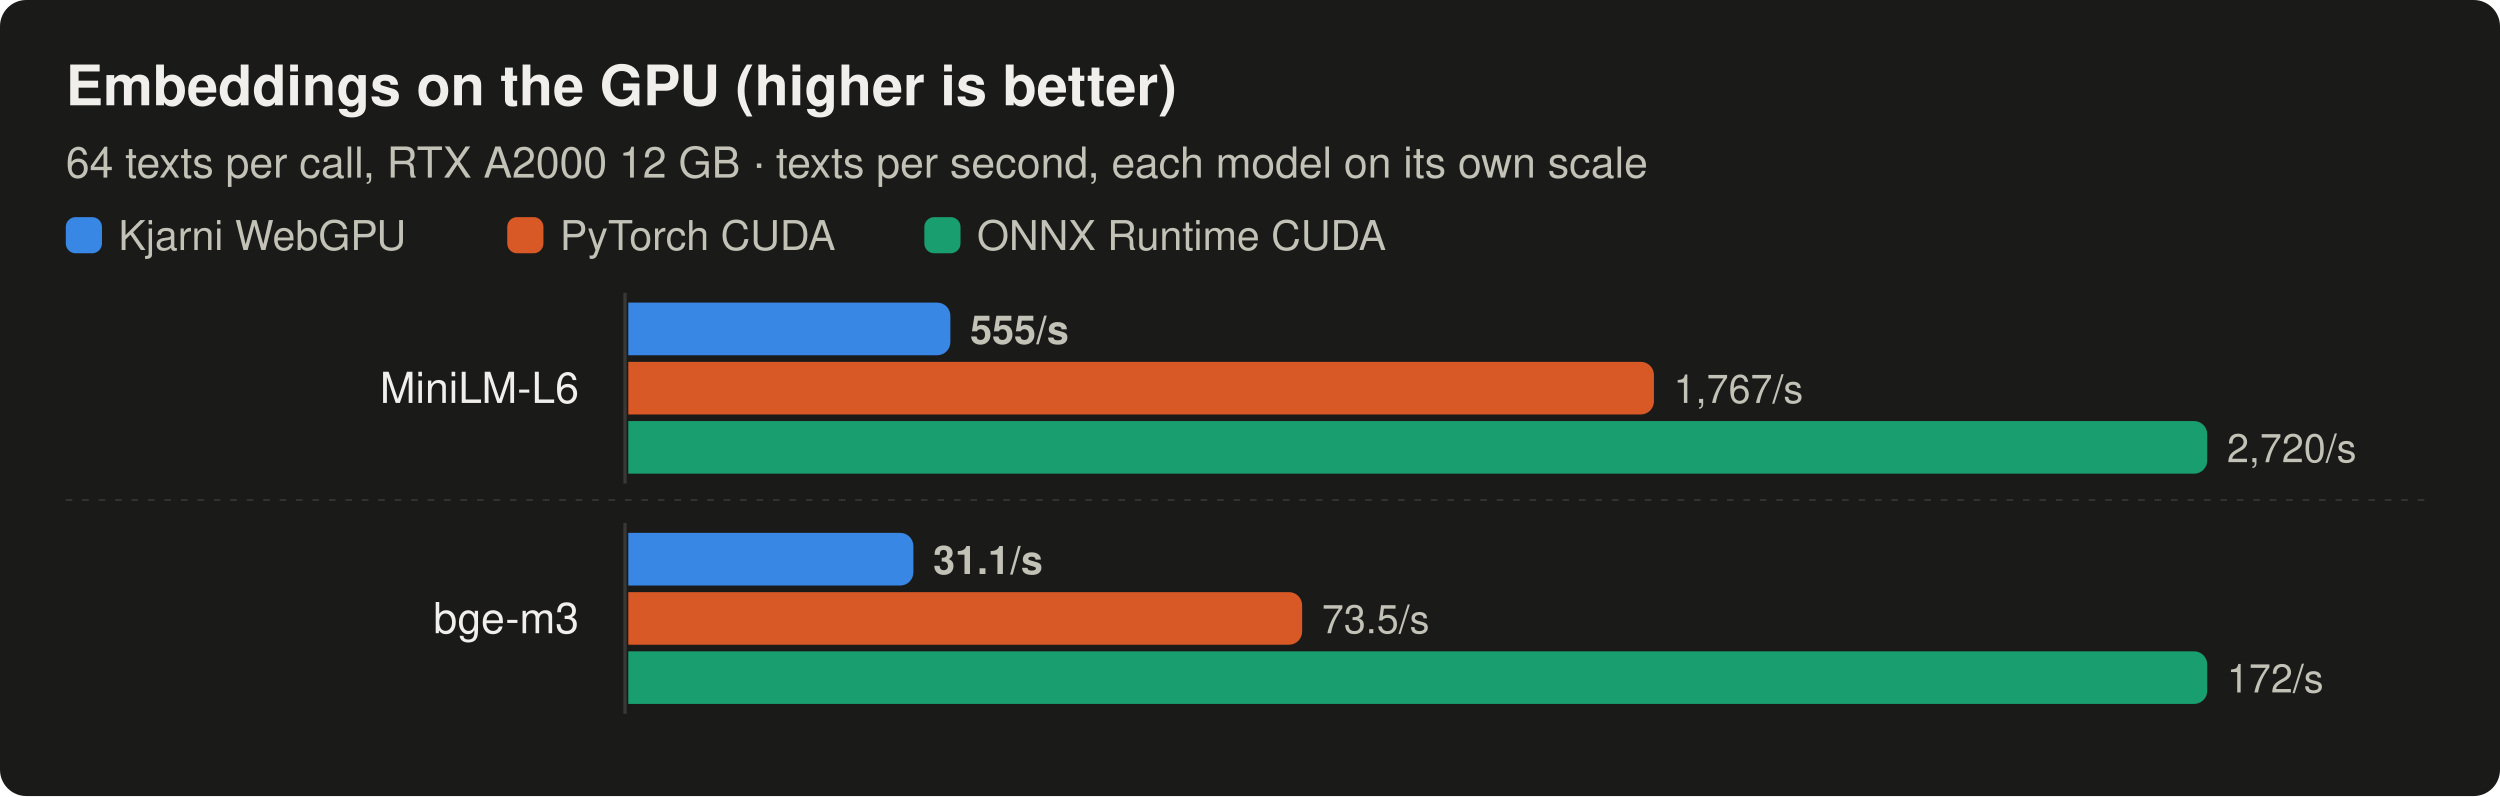
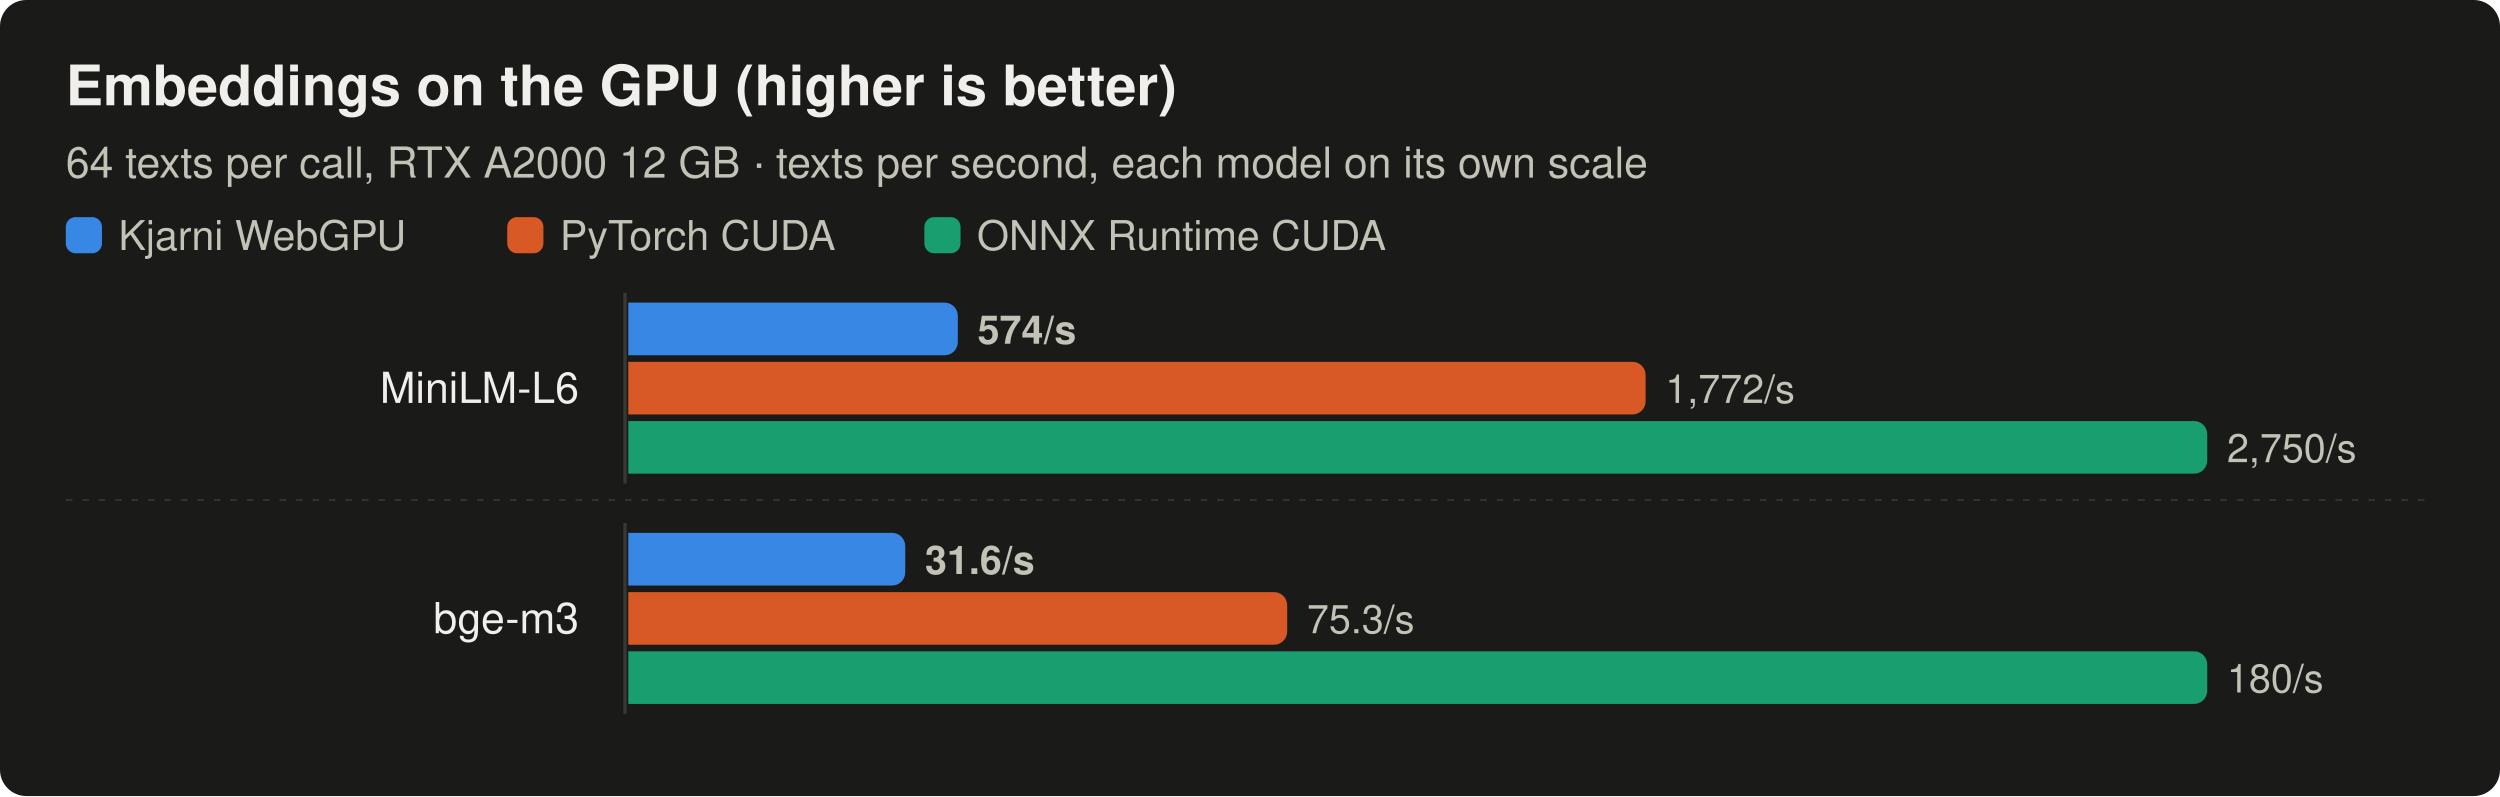
<svg xmlns="http://www.w3.org/2000/svg" width="760" height="242" viewBox="0 0 760 242" font-family="-apple-system, BlinkMacSystemFont, 'Segoe UI', Helvetica, Arial, sans-serif" role="img" aria-label="Embeddings on the GPU (higher is better)">
  <rect width="760" height="242" rx="8" fill="#1a1a19" />
  <text x="20" y="32" font-size="17" font-weight="600" fill="#f0efec">Embeddings on the GPU (higher is better)</text>
  <text x="20" y="54" font-size="13" fill="#c3c2b7">64 texts per call, RTX A2000 12 GB · texts per second, each model on its own scale</text>
  <rect x="20" y="66" width="11" height="11" rx="3" fill="#3987e5" />
  <text x="36" y="76" font-size="12.5" fill="#c3c2b7">Kjarni WebGPU</text>
  <rect x="154.2" y="66" width="11" height="11" rx="3" fill="#d95926" />
  <text x="170.2" y="76" font-size="12.5" fill="#c3c2b7">PyTorch CUDA</text>
  <rect x="281.0" y="66" width="11" height="11" rx="3" fill="#199e70" />
  <text x="297.0" y="76" font-size="12.5" fill="#c3c2b7">ONNX Runtime CUDA</text>
  <text x="176" y="122.5" text-anchor="end" font-size="13" fill="#f0efec">MiniLM-L6</text>
  <line x1="190" y1="89" x2="190" y2="147" stroke="#383835" stroke-width="1" />
-   <path d="M191,92 h93.914 a4,4 0 0 1 4,4 v8 a4,4 0 0 1 -4,4 h-93.914 z" fill="#3987e5" />
-   <text x="294.914" y="104.5" font-size="12" fill="#c3c2b7" font-weight="600">555/s</text>
-   <path d="M191,110 h307.798 a4,4 0 0 1 4,4 v8 a4,4 0 0 1 -4,4 h-307.798 z" fill="#d95926" />
-   <text x="508.798" y="122.5" font-size="12" fill="#c3c2b7">1,767/s</text>
+   <path d="M191,92 h96.173 a4,4 0 0 1 4,4 v8 a4,4 0 0 1 -4,4 h-96.173 z" fill="#3987e5" />
+   <text x="297.173" y="104.5" font-size="12" fill="#c3c2b7" font-weight="600">574/s</text>
+   <path d="M191,110 h305.265 a4,4 0 0 1 4,4 v8 a4,4 0 0 1 -4,4 h-305.265 z" fill="#d95926" />
+   <text x="506.265" y="122.5" font-size="12" fill="#c3c2b7">1,772/s</text>
  <path d="M191,128 h476.0 a4,4 0 0 1 4,4 v8 a4,4 0 0 1 -4,4 h-476.0 z" fill="#199e70" />
-   <text x="677.0" y="140.5" font-size="12" fill="#c3c2b7">2,720/s</text>
+   <text x="677.0" y="140.5" font-size="12" fill="#c3c2b7">2,750/s</text>
  <line x1="20" y1="152.0" x2="740" y2="152.0" stroke="#383835" stroke-width="0.5" stroke-dasharray="2 3" />
  <text x="176" y="192.5" text-anchor="end" font-size="13" fill="#f0efec">bge-m3</text>
  <line x1="190" y1="159" x2="190" y2="217" stroke="#383835" stroke-width="1" />
-   <path d="M191,162 h82.671 a4,4 0 0 1 4,4 v8 a4,4 0 0 1 -4,4 h-82.671 z" fill="#3987e5" />
-   <text x="283.671" y="174.5" font-size="12" fill="#c3c2b7" font-weight="600">31.1/s</text>
-   <path d="M191,180 h200.85 a4,4 0 0 1 4,4 v8 a4,4 0 0 1 -4,4 h-200.85 z" fill="#d95926" />
-   <text x="401.85" y="192.5" font-size="12" fill="#c3c2b7">73.5/s</text>
+   <path d="M191,162 h80.191 a4,4 0 0 1 4,4 v8 a4,4 0 0 1 -4,4 h-80.191 z" fill="#3987e5" />
+   <text x="281.191" y="174.5" font-size="12" fill="#c3c2b7" font-weight="600">31.6/s</text>
+   <path d="M191,180 h196.305 a4,4 0 0 1 4,4 v8 a4,4 0 0 1 -4,4 h-196.305 z" fill="#d95926" />
+   <text x="397.305" y="192.5" font-size="12" fill="#c3c2b7">75.3/s</text>
  <path d="M191,198 h476.0 a4,4 0 0 1 4,4 v8 a4,4 0 0 1 -4,4 h-476.0 z" fill="#199e70" />
-   <text x="677.0" y="210.5" font-size="12" fill="#c3c2b7">172/s</text>
+   <text x="677.0" y="210.5" font-size="12" fill="#c3c2b7">180/s</text>
</svg>
